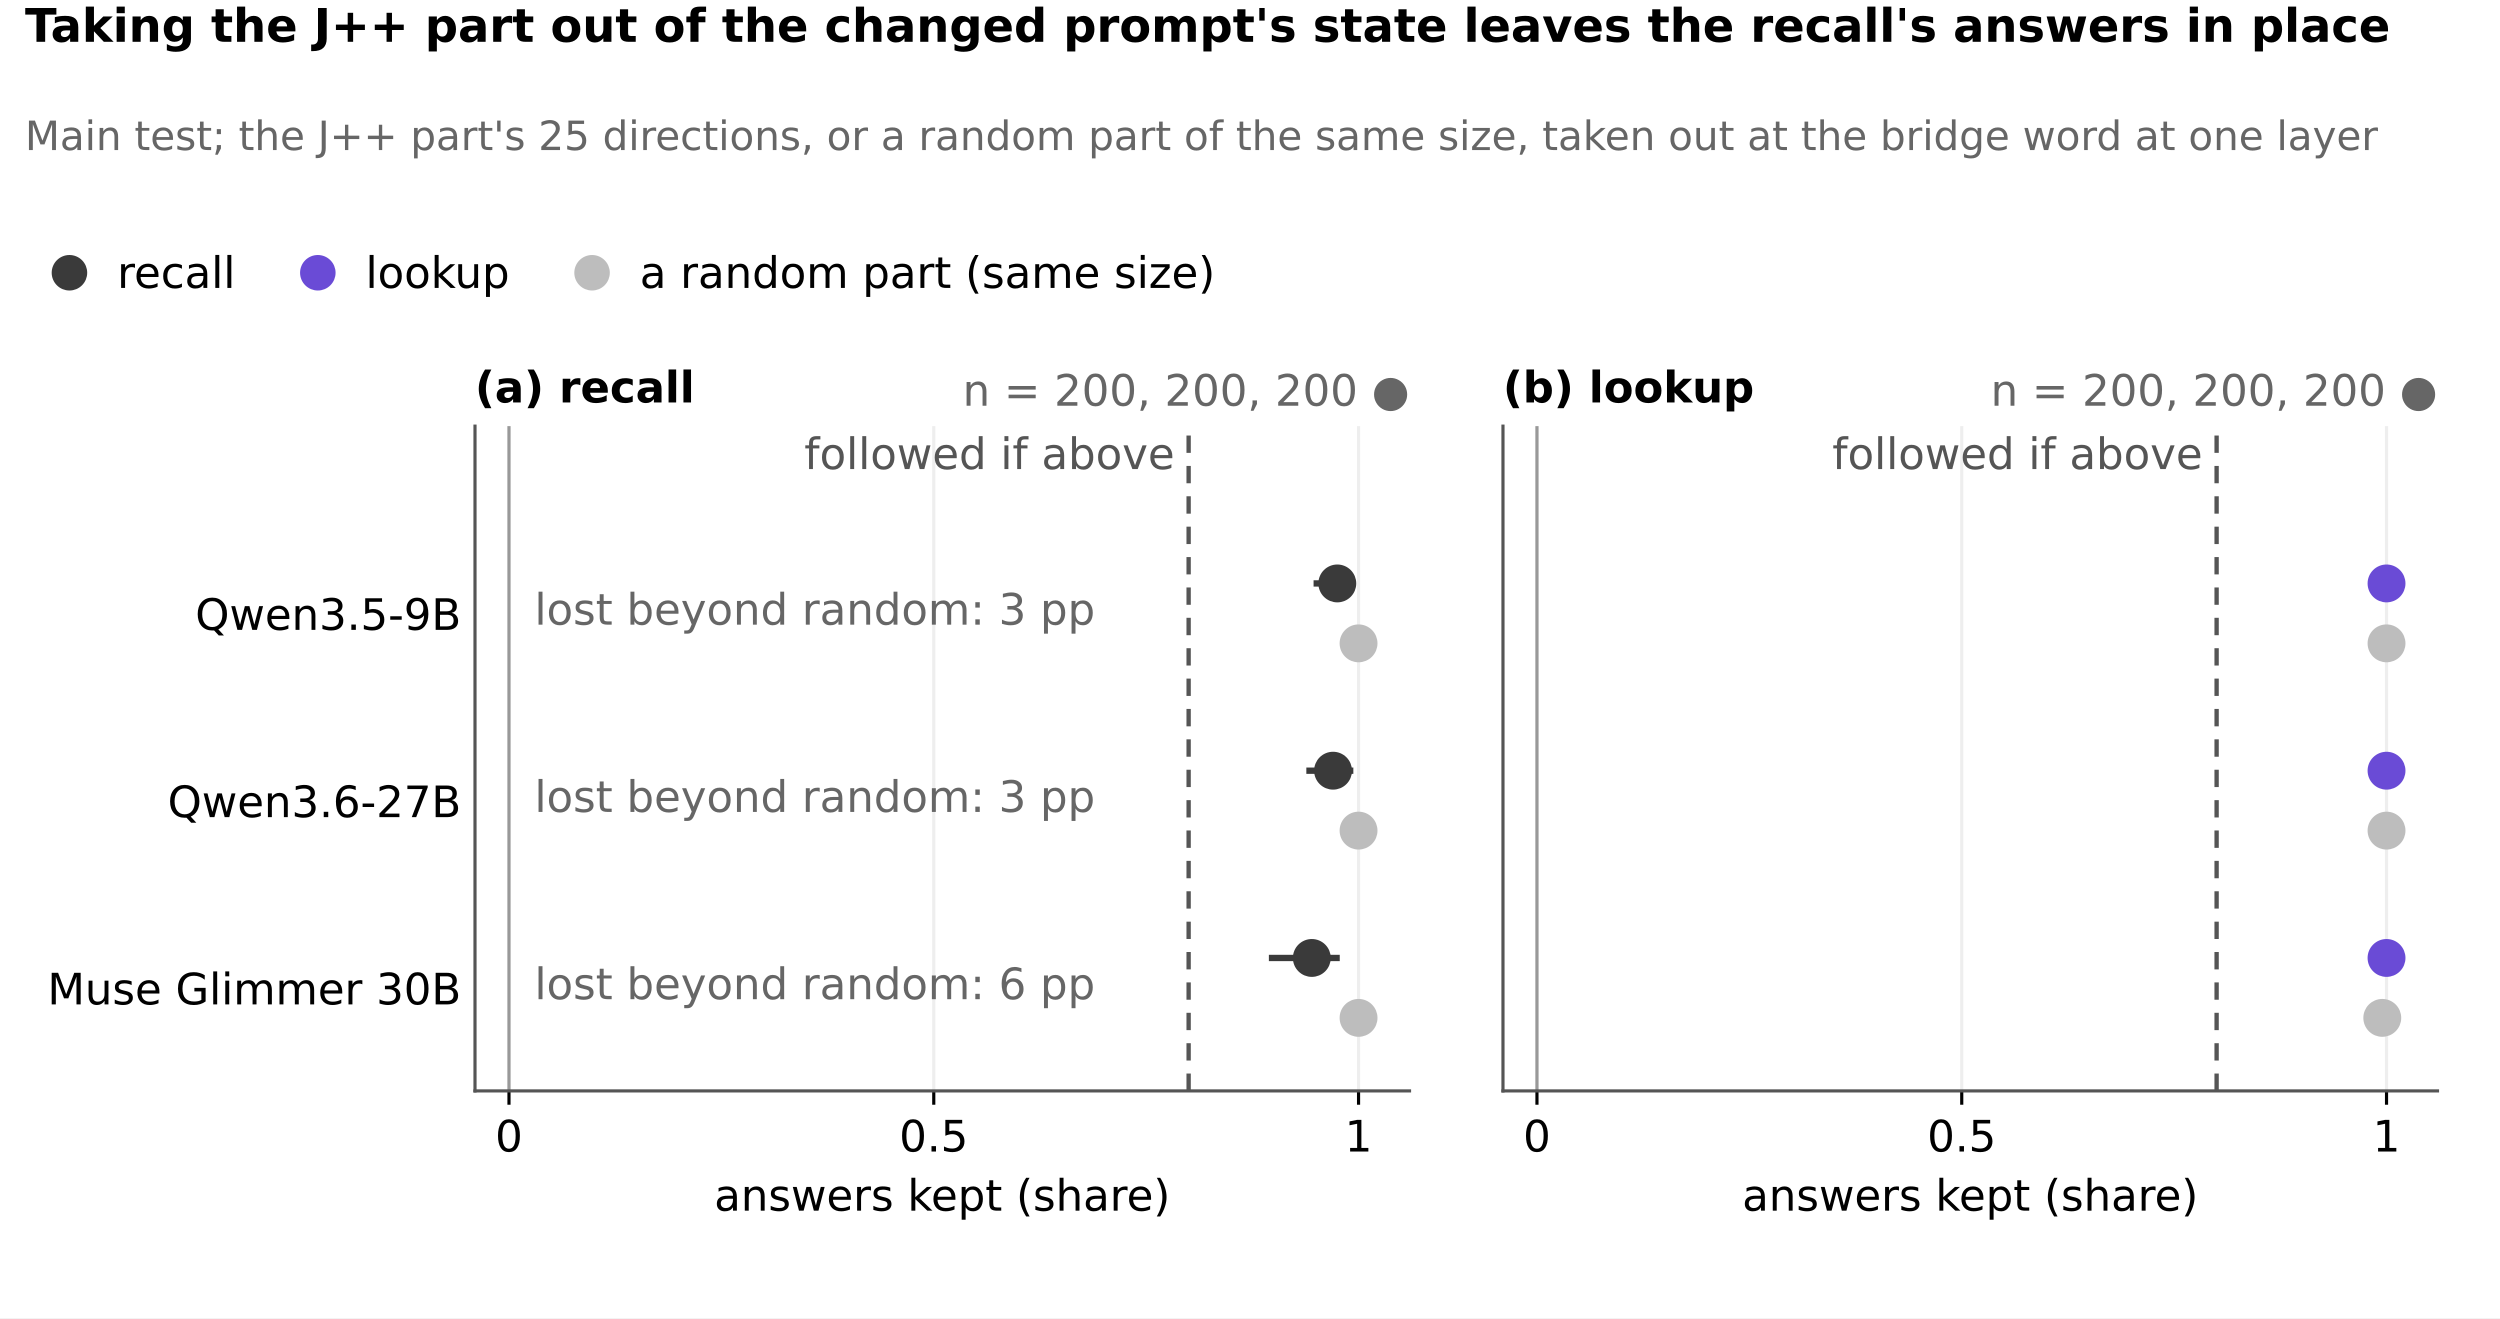
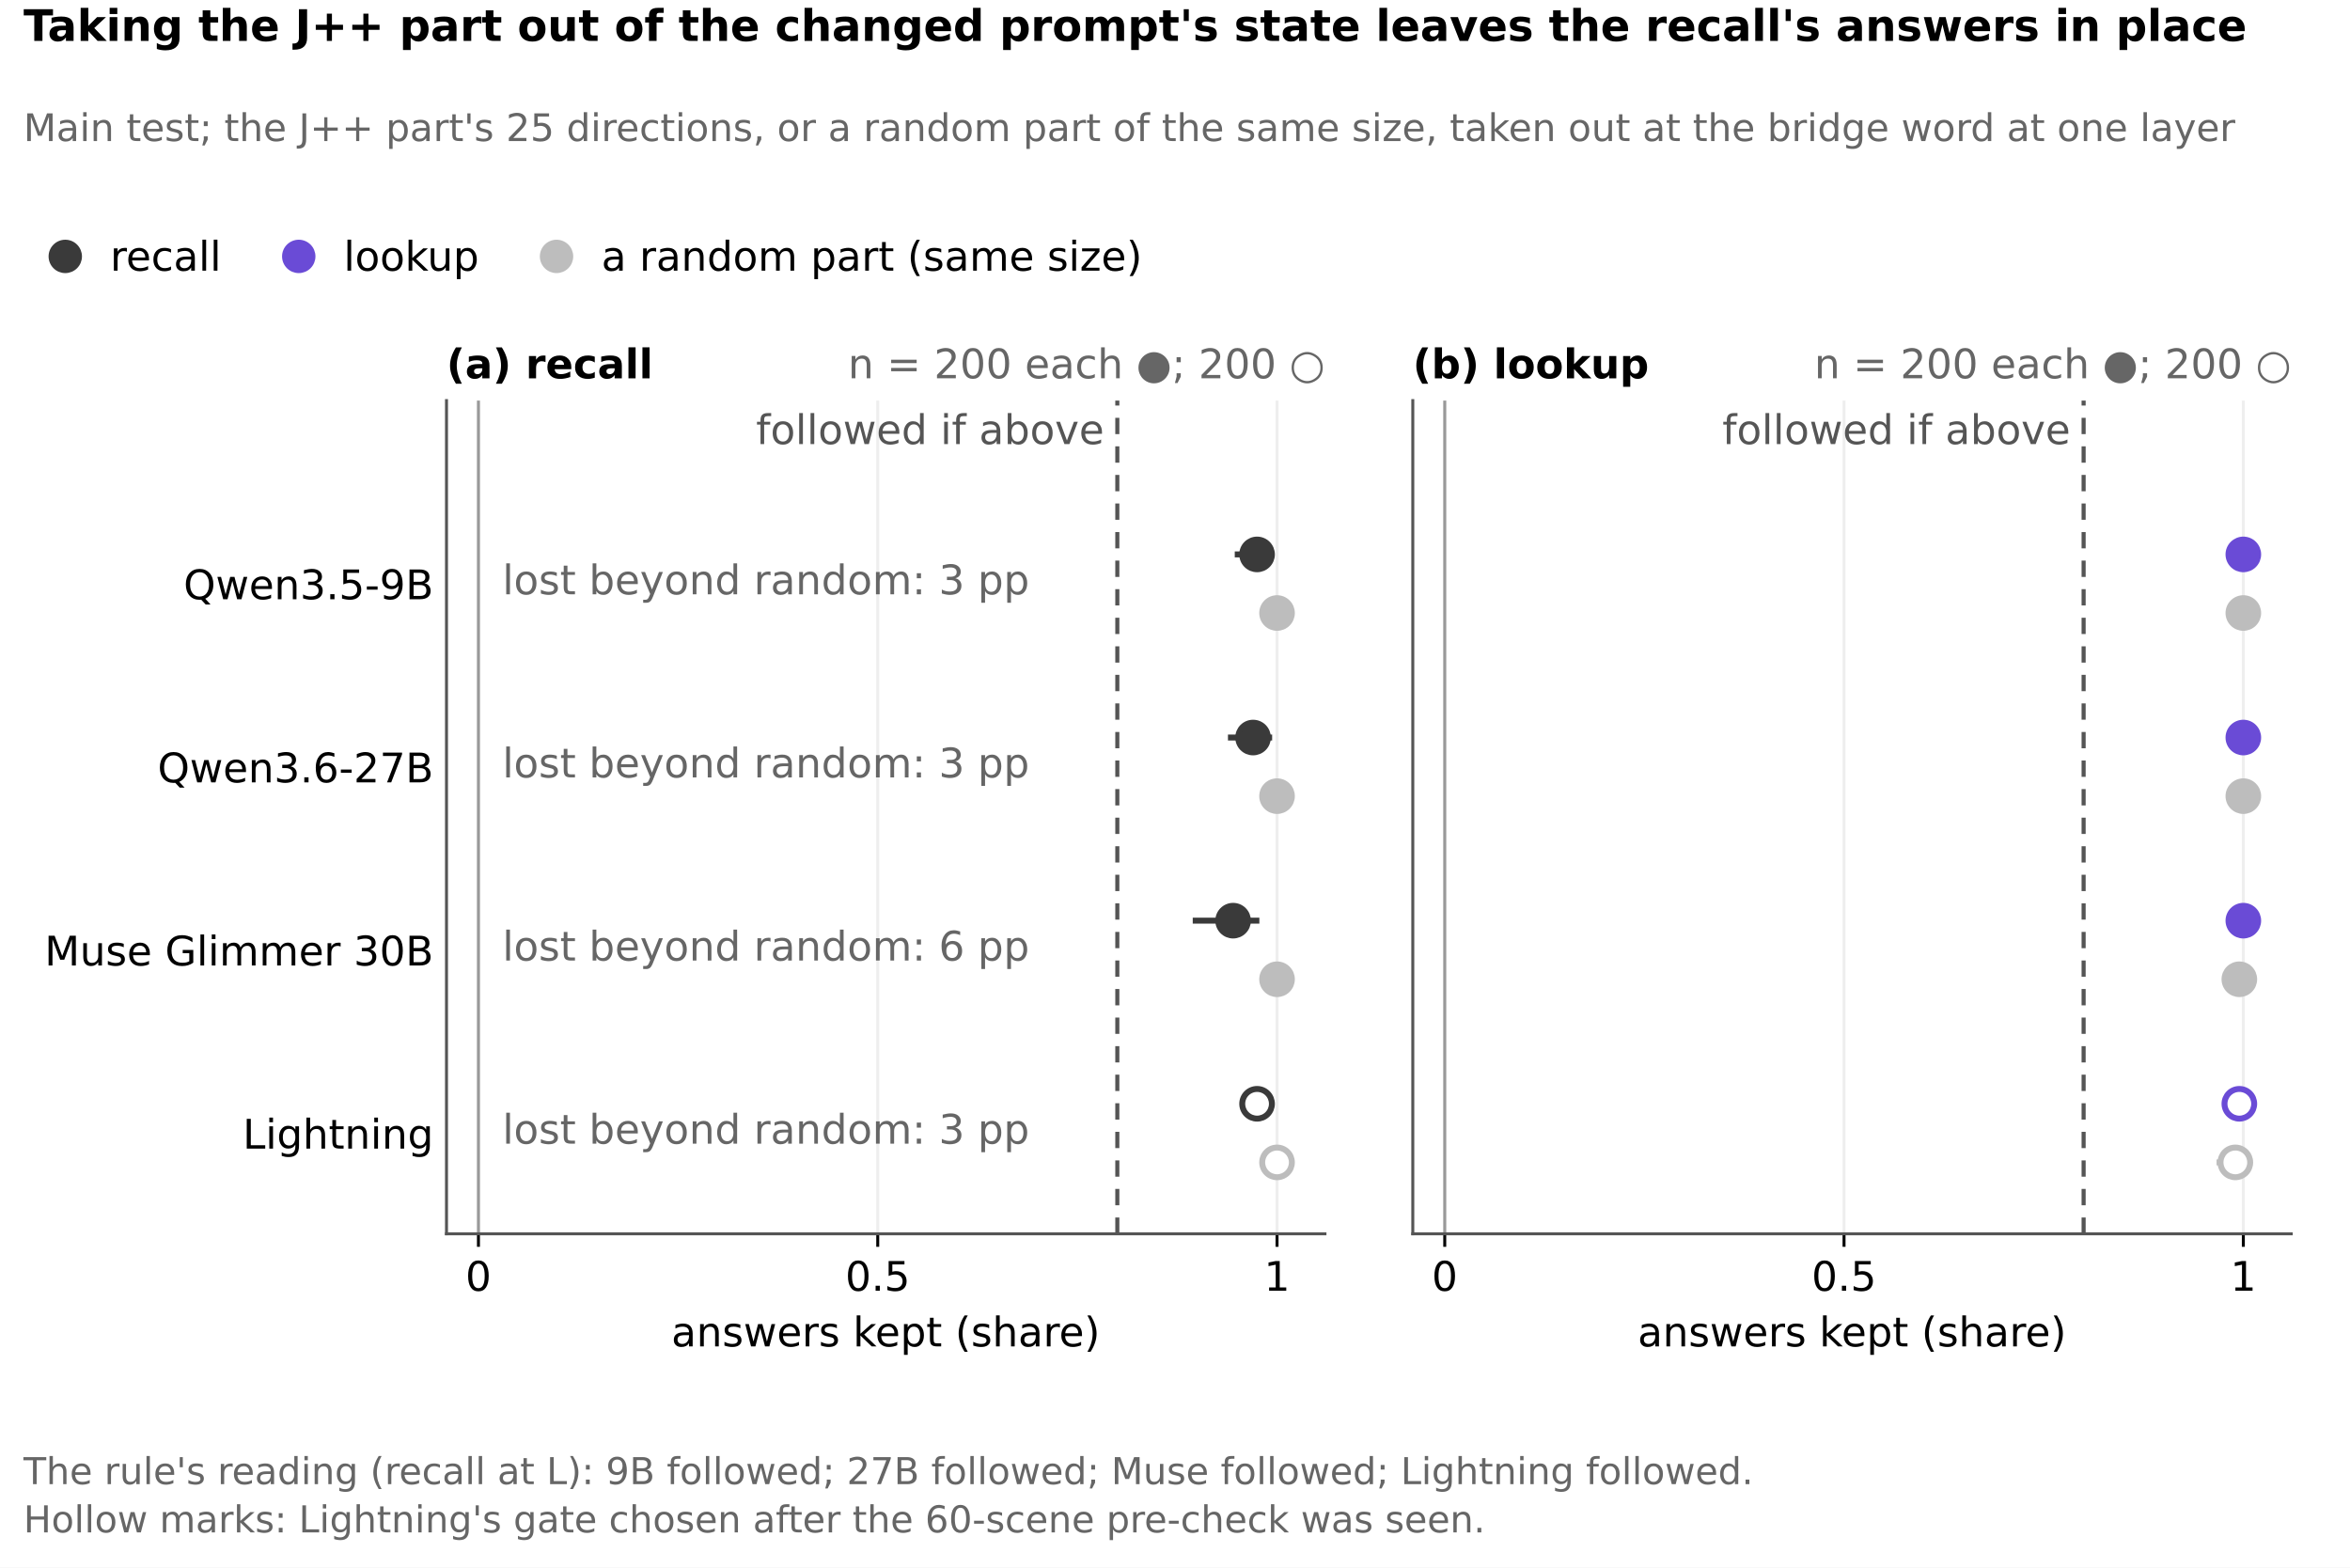
- <svg xmlns="http://www.w3.org/2000/svg" xmlns:xlink="http://www.w3.org/1999/xlink" width="633.6pt" height="334.08pt" viewBox="0 0 633.6 334.08" version="1.1">
+ <svg xmlns="http://www.w3.org/2000/svg" xmlns:xlink="http://www.w3.org/1999/xlink" width="633.6pt" height="422.64pt" viewBox="0 0 633.6 422.64" version="1.1">
  <defs>
    <style type="text/css">*{stroke-linejoin: round; stroke-linecap: butt}</style>
  </defs>
  <g id="figure_1">
    <g id="patch_1">
-       <path d="M 0 334.08  L 633.6 334.08  L 633.6 0  L 0 0  z " style="fill: #ffffff" />
+       <path d="M 0 422.64  L 633.6 422.64  L 633.6 0  L 0 0  z " style="fill: #ffffff" />
    </g>
    <g id="axes_1">
      <g id="patch_2">
-         <path d="M 120.384 276.48  L 357.23 276.48  L 357.23 108  L 120.384 108  z " style="fill: #ffffff" />
+         <path d="M 120.384 332.64  L 357.23 332.64  L 357.23 108  L 120.384 108  z " style="fill: #ffffff" />
      </g>
      <g id="matplotlib.axis_1">
        <g id="xtick_1">
          <g id="line2d_1">
-             <path d="M 128.997 276.48  L 128.997 108  " clip-path="url(#p8dd5fc4b73)" style="fill: none; stroke: #eeeeee; stroke-width: 0.8; stroke-linecap: square" />
+             <path d="M 128.997 332.64  L 128.997 108  " clip-path="url(#pd741ff1e36)" style="fill: none; stroke: #eeeeee; stroke-width: 0.8; stroke-linecap: square" />
          </g>
          <g id="line2d_2">
            <defs>
-               <path id="mdddf974f5b" d="M 0 0  L 0 3.5  " style="stroke: #000000; stroke-width: 0.8" />
+               <path id="m902fe0a2d1" d="M 0 0  L 0 3.5  " style="stroke: #000000; stroke-width: 0.8" />
            </defs>
            <g>
-               <use xlink:href="#mdddf974f5b" x="128.997" y="276.48" style="stroke: #000000; stroke-width: 0.8" />
+               <use xlink:href="#m902fe0a2d1" x="128.997" y="332.64" style="stroke: #000000; stroke-width: 0.8" />
            </g>
          </g>
          <g id="text_1">
-             <text style="font-size: 11px; font-family: 'DejaVu Sans'; text-anchor: middle" x="128.997" y="291.837" transform="rotate(-0 128.9966 291.8374)">0</text>
+             <text style="font-size: 11px; font-family: 'DejaVu Sans'; text-anchor: middle" x="128.997" y="347.997" transform="rotate(-0 128.9966 347.9974)">0</text>
          </g>
        </g>
        <g id="xtick_2">
          <g id="line2d_3">
-             <path d="M 236.654 276.48  L 236.654 108  " clip-path="url(#p8dd5fc4b73)" style="fill: none; stroke: #eeeeee; stroke-width: 0.8; stroke-linecap: square" />
+             <path d="M 236.654 332.64  L 236.654 108  " clip-path="url(#pd741ff1e36)" style="fill: none; stroke: #eeeeee; stroke-width: 0.8; stroke-linecap: square" />
          </g>
          <g id="line2d_4">
            <g>
-               <use xlink:href="#mdddf974f5b" x="236.654" y="276.48" style="stroke: #000000; stroke-width: 0.8" />
+               <use xlink:href="#m902fe0a2d1" x="236.654" y="332.64" style="stroke: #000000; stroke-width: 0.8" />
            </g>
          </g>
          <g id="text_2">
-             <text style="font-size: 11px; font-family: 'DejaVu Sans'; text-anchor: middle" x="236.654" y="291.837" transform="rotate(-0 236.6537 291.8374)">0.5</text>
+             <text style="font-size: 11px; font-family: 'DejaVu Sans'; text-anchor: middle" x="236.654" y="347.997" transform="rotate(-0 236.6537 347.9974)">0.5</text>
          </g>
        </g>
        <g id="xtick_3">
          <g id="line2d_5">
-             <path d="M 344.311 276.48  L 344.311 108  " clip-path="url(#p8dd5fc4b73)" style="fill: none; stroke: #eeeeee; stroke-width: 0.8; stroke-linecap: square" />
+             <path d="M 344.311 332.64  L 344.311 108  " clip-path="url(#pd741ff1e36)" style="fill: none; stroke: #eeeeee; stroke-width: 0.8; stroke-linecap: square" />
          </g>
          <g id="line2d_6">
            <g>
-               <use xlink:href="#mdddf974f5b" x="344.311" y="276.48" style="stroke: #000000; stroke-width: 0.8" />
+               <use xlink:href="#m902fe0a2d1" x="344.311" y="332.64" style="stroke: #000000; stroke-width: 0.8" />
            </g>
          </g>
          <g id="text_3">
-             <text style="font-size: 11px; font-family: 'DejaVu Sans'; text-anchor: middle" x="344.311" y="291.837" transform="rotate(-0 344.3109 291.8374)">1</text>
+             <text style="font-size: 11px; font-family: 'DejaVu Sans'; text-anchor: middle" x="344.311" y="347.997" transform="rotate(-0 344.3109 347.9974)">1</text>
          </g>
        </g>
        <g id="text_4">
-           <text style="font-size: 11px; font-family: 'DejaVu Sans'; text-anchor: middle" x="238.807" y="306.838" transform="rotate(-0 238.8069 306.8383)">answers kept (share)</text>
+           <text style="font-size: 11px; font-family: 'DejaVu Sans'; text-anchor: middle" x="238.807" y="362.998" transform="rotate(-0 238.8069 362.9983)">answers kept (share)</text>
        </g>
      </g>
      <g id="matplotlib.axis_2">
        <g id="ytick_1">
          <g id="line2d_7" />
          <g id="text_5">
-             <text style="font-size: 11px; font-family: 'DejaVu Sans'; text-anchor: end" x="116.884" y="159.638" transform="rotate(-0 116.884 159.6379)">Qwen3.5-9B</text>
+             <text style="font-size: 11px; font-family: 'DejaVu Sans'; text-anchor: end" x="116.884" y="161.55" transform="rotate(-0 116.884 161.5501)">Qwen3.5-9B</text>
          </g>
        </g>
        <g id="ytick_2">
          <g id="line2d_8" />
          <g id="text_6">
-             <text style="font-size: 11px; font-family: 'DejaVu Sans'; text-anchor: end" x="116.884" y="207.097" transform="rotate(-0 116.884 207.097)">Qwen3.6-27B</text>
+             <text style="font-size: 11px; font-family: 'DejaVu Sans'; text-anchor: end" x="116.884" y="210.922" transform="rotate(-0 116.884 210.9216)">Qwen3.6-27B</text>
          </g>
        </g>
        <g id="ytick_3">
          <g id="line2d_9" />
          <g id="text_7">
-             <text style="font-size: 11px; font-family: 'DejaVu Sans'; text-anchor: end" x="116.884" y="254.557" transform="rotate(-0 116.884 254.5566)">Muse Glimmer 30B</text>
-           </g>
-         </g>
-       </g>
-       <g id="line2d_10">
-         <path d="M 128.997 276.48  L 128.997 108  " clip-path="url(#p8dd5fc4b73)" style="fill: none; stroke: #999999; stroke-width: 0.8; stroke-linecap: square" />
+             <text style="font-size: 11px; font-family: 'DejaVu Sans'; text-anchor: end" x="116.884" y="260.293" transform="rotate(-0 116.884 260.2934)">Muse Glimmer 30B</text>
+           </g>
+         </g>
+         <g id="ytick_4">
+           <g id="line2d_10" />
+           <g id="text_8">
+             <text style="font-size: 11px; font-family: 'DejaVu Sans'; text-anchor: end" x="116.884" y="309.665" transform="rotate(-0 116.884 309.6649)">Lightning</text>
+           </g>
+         </g>
      </g>
      <g id="line2d_11">
-         <path d="M 301.248 276.48  L 301.248 108  " clip-path="url(#p8dd5fc4b73)" style="fill: none; stroke-dasharray: 4.4,3.3; stroke-dashoffset: 0; stroke: #555555; stroke-width: 1.1" />
+         <path d="M 128.997 332.64  L 128.997 108  " clip-path="url(#pd741ff1e36)" style="fill: none; stroke: #999999; stroke-width: 0.8; stroke-linecap: square" />
      </g>
      <g id="line2d_12">
-         <path d="M 332.912 147.866  L 343.153 147.866  " clip-path="url(#p8dd5fc4b73)" style="fill: none; stroke: #3a3a3a; stroke-width: 1.6" />
+         <path d="M 301.248 332.64  L 301.248 108  " clip-path="url(#pd741ff1e36)" style="fill: none; stroke-dasharray: 4.4,3.3; stroke-dashoffset: 0; stroke: #555555; stroke-width: 1.1" />
      </g>
      <g id="line2d_13">
-         <path d="M 344.311 163.053  L 344.311 163.053  " clip-path="url(#p8dd5fc4b73)" style="fill: none; stroke: #bdbdbd; stroke-width: 1.6" />
+         <path d="M 332.912 149.472  L 343.153 149.472  " clip-path="url(#pd741ff1e36)" style="fill: none; stroke: #3a3a3a; stroke-width: 1.6" />
      </g>
      <g id="line2d_14">
-         <path d="M 331.079 195.325  L 342.991 195.325  " clip-path="url(#p8dd5fc4b73)" style="fill: none; stroke: #3a3a3a; stroke-width: 1.6" />
+         <path d="M 344.311 165.271  L 344.311 165.271  " clip-path="url(#pd741ff1e36)" style="fill: none; stroke: #bdbdbd; stroke-width: 1.6" />
      </g>
      <g id="line2d_15">
-         <path d="M 344.311 210.512  L 344.311 210.512  " clip-path="url(#p8dd5fc4b73)" style="fill: none; stroke: #bdbdbd; stroke-width: 1.6" />
+         <path d="M 331.079 198.843  L 342.991 198.843  " clip-path="url(#pd741ff1e36)" style="fill: none; stroke: #3a3a3a; stroke-width: 1.6" />
      </g>
      <g id="line2d_16">
-         <path d="M 321.583 242.784  L 339.547 242.784  " clip-path="url(#p8dd5fc4b73)" style="fill: none; stroke: #3a3a3a; stroke-width: 1.6" />
+         <path d="M 344.311 214.642  L 344.311 214.642  " clip-path="url(#pd741ff1e36)" style="fill: none; stroke: #bdbdbd; stroke-width: 1.6" />
      </g>
      <g id="line2d_17">
-         <path d="M 344.311 257.971  L 344.311 257.971  " clip-path="url(#p8dd5fc4b73)" style="fill: none; stroke: #bdbdbd; stroke-width: 1.6" />
+         <path d="M 321.583 248.215  L 339.547 248.215  " clip-path="url(#pd741ff1e36)" style="fill: none; stroke: #3a3a3a; stroke-width: 1.6" />
+       </g>
+       <g id="line2d_18">
+         <path d="M 344.311 264.014  L 344.311 264.014  " clip-path="url(#pd741ff1e36)" style="fill: none; stroke: #bdbdbd; stroke-width: 1.6" />
+       </g>
+       <g id="line2d_19">
+         <path d="M 334.411 297.586  L 342.94 297.586  " clip-path="url(#pd741ff1e36)" style="fill: none; stroke: #3a3a3a; stroke-width: 1.6" />
+       </g>
+       <g id="line2d_20">
+         <path d="M 344.311 313.385  L 344.311 313.385  " clip-path="url(#pd741ff1e36)" style="fill: none; stroke: #bdbdbd; stroke-width: 1.6" />
      </g>
      <g id="patch_3">
-         <path d="M 120.384 276.48  L 120.384 108  " style="fill: none; stroke: #555555; stroke-width: 0.8; stroke-linejoin: miter; stroke-linecap: square" />
+         <path d="M 120.384 332.64  L 120.384 108  " style="fill: none; stroke: #555555; stroke-width: 0.8; stroke-linejoin: miter; stroke-linecap: square" />
      </g>
      <g id="patch_4">
-         <path d="M 120.384 276.48  L 357.23 276.48  " style="fill: none; stroke: #555555; stroke-width: 0.8; stroke-linejoin: miter; stroke-linecap: square" />
-       </g>
-       <g id="text_8">
-         <text style="font-size: 11px; font-family: 'DejaVu Sans'; text-anchor: end; fill: #555555" x="297.695" y="118.885" transform="rotate(-0 297.6953 118.8855)">followed if above</text>
+         <path d="M 120.384 332.64  L 357.23 332.64  " style="fill: none; stroke: #555555; stroke-width: 0.8; stroke-linejoin: miter; stroke-linecap: square" />
      </g>
      <g id="text_9">
-         <text style="font-size: 11px; font-family: 'DejaVu Sans'; text-anchor: start; fill: #666666" x="135.456" y="158.317" transform="rotate(-0 135.456 158.317)">lost beyond random: 3 pp</text>
-       </g>
-       <g id="line2d_18">
-         <defs>
-           <path id="mab812dd3fc" d="M 0 4  C 1.061 4 2.078 3.579 2.828 2.828  C 3.579 2.078 4 1.061 4 0  C 4 -1.061 3.579 -2.078 2.828 -2.828  C 2.078 -3.579 1.061 -4 0 -4  C -1.061 -4 -2.078 -3.579 -2.828 -2.828  C -3.579 -2.078 -4 -1.061 -4 0  C -4 1.061 -3.579 2.078 -2.828 2.828  C -2.078 3.579 -1.061 4 0 4  z " style="stroke: #3a3a3a; stroke-width: 1.6" />
-         </defs>
-         <g clip-path="url(#p8dd5fc4b73)">
-           <use xlink:href="#mab812dd3fc" x="338.928" y="147.866" style="fill: #3a3a3a; stroke: #3a3a3a; stroke-width: 1.6" />
-         </g>
-       </g>
-       <g id="line2d_19">
-         <defs>
-           <path id="m5515a0c105" d="M 0 4  C 1.061 4 2.078 3.579 2.828 2.828  C 3.579 2.078 4 1.061 4 0  C 4 -1.061 3.579 -2.078 2.828 -2.828  C 2.078 -3.579 1.061 -4 0 -4  C -1.061 -4 -2.078 -3.579 -2.828 -2.828  C -3.579 -2.078 -4 -1.061 -4 0  C -4 1.061 -3.579 2.078 -2.828 2.828  C -2.078 3.579 -1.061 4 0 4  z " style="stroke: #bdbdbd; stroke-width: 1.6" />
-         </defs>
-         <g clip-path="url(#p8dd5fc4b73)">
-           <use xlink:href="#m5515a0c105" x="344.311" y="163.053" style="fill: #bdbdbd; stroke: #bdbdbd; stroke-width: 1.6" />
-         </g>
+         <text style="font-size: 11px; font-family: 'DejaVu Sans'; text-anchor: end; fill: #555555" x="297.695" y="119.728" transform="rotate(-0 297.6953 119.7279)">followed if above</text>
      </g>
      <g id="text_10">
-         <text style="font-size: 11px; font-family: 'DejaVu Sans'; text-anchor: start; fill: #666666" x="135.456" y="205.776" transform="rotate(-0 135.456 205.7762)">lost beyond random: 3 pp</text>
-       </g>
-       <g id="line2d_20">
-         <g clip-path="url(#p8dd5fc4b73)">
-           <use xlink:href="#mab812dd3fc" x="337.851" y="195.325" style="fill: #3a3a3a; stroke: #3a3a3a; stroke-width: 1.6" />
-         </g>
+         <text style="font-size: 11px; font-family: 'DejaVu Sans'; text-anchor: start; fill: #666666" x="135.456" y="160.229" transform="rotate(-0 135.456 160.2293)">lost beyond random: 3 pp</text>
      </g>
      <g id="line2d_21">
-         <g clip-path="url(#p8dd5fc4b73)">
-           <use xlink:href="#m5515a0c105" x="344.311" y="210.512" style="fill: #bdbdbd; stroke: #bdbdbd; stroke-width: 1.6" />
+         <defs>
+           <path id="me9dd0f2ed5" d="M 0 4  C 1.061 4 2.078 3.579 2.828 2.828  C 3.579 2.078 4 1.061 4 0  C 4 -1.061 3.579 -2.078 2.828 -2.828  C 2.078 -3.579 1.061 -4 0 -4  C -1.061 -4 -2.078 -3.579 -2.828 -2.828  C -3.579 -2.078 -4 -1.061 -4 0  C -4 1.061 -3.579 2.078 -2.828 2.828  C -2.078 3.579 -1.061 4 0 4  z " style="stroke: #3a3a3a; stroke-width: 1.6" />
+         </defs>
+         <g clip-path="url(#pd741ff1e36)">
+           <use xlink:href="#me9dd0f2ed5" x="338.928" y="149.472" style="fill: #3a3a3a; stroke: #3a3a3a; stroke-width: 1.6" />
+         </g>
+       </g>
+       <g id="line2d_22">
+         <defs>
+           <path id="m4477abf019" d="M 0 4  C 1.061 4 2.078 3.579 2.828 2.828  C 3.579 2.078 4 1.061 4 0  C 4 -1.061 3.579 -2.078 2.828 -2.828  C 2.078 -3.579 1.061 -4 0 -4  C -1.061 -4 -2.078 -3.579 -2.828 -2.828  C -3.579 -2.078 -4 -1.061 -4 0  C -4 1.061 -3.579 2.078 -2.828 2.828  C -2.078 3.579 -1.061 4 0 4  z " style="stroke: #bdbdbd; stroke-width: 1.6" />
+         </defs>
+         <g clip-path="url(#pd741ff1e36)">
+           <use xlink:href="#m4477abf019" x="344.311" y="165.271" style="fill: #bdbdbd; stroke: #bdbdbd; stroke-width: 1.6" />
        </g>
      </g>
      <g id="text_11">
-         <text style="font-size: 11px; font-family: 'DejaVu Sans'; text-anchor: start; fill: #666666" x="135.456" y="253.235" transform="rotate(-0 135.456 253.2353)">lost beyond random: 6 pp</text>
-       </g>
-       <g id="line2d_22">
-         <g clip-path="url(#p8dd5fc4b73)">
-           <use xlink:href="#mab812dd3fc" x="332.469" y="242.784" style="fill: #3a3a3a; stroke: #3a3a3a; stroke-width: 1.6" />
-         </g>
+         <text style="font-size: 11px; font-family: 'DejaVu Sans'; text-anchor: start; fill: #666666" x="135.456" y="209.601" transform="rotate(-0 135.456 209.6007)">lost beyond random: 3 pp</text>
      </g>
      <g id="line2d_23">
-         <g clip-path="url(#p8dd5fc4b73)">
-           <use xlink:href="#m5515a0c105" x="344.311" y="257.971" style="fill: #bdbdbd; stroke: #bdbdbd; stroke-width: 1.6" />
+         <g clip-path="url(#pd741ff1e36)">
+           <use xlink:href="#me9dd0f2ed5" x="337.851" y="198.843" style="fill: #3a3a3a; stroke: #3a3a3a; stroke-width: 1.6" />
+         </g>
+       </g>
+       <g id="line2d_24">
+         <g clip-path="url(#pd741ff1e36)">
+           <use xlink:href="#m4477abf019" x="344.311" y="214.642" style="fill: #bdbdbd; stroke: #bdbdbd; stroke-width: 1.6" />
        </g>
      </g>
      <g id="text_12">
+         <text style="font-size: 11px; font-family: 'DejaVu Sans'; text-anchor: start; fill: #666666" x="135.456" y="258.972" transform="rotate(-0 135.456 258.9721)">lost beyond random: 6 pp</text>
+       </g>
+       <g id="line2d_25">
+         <g clip-path="url(#pd741ff1e36)">
+           <use xlink:href="#me9dd0f2ed5" x="332.469" y="248.215" style="fill: #3a3a3a; stroke: #3a3a3a; stroke-width: 1.6" />
+         </g>
+       </g>
+       <g id="line2d_26">
+         <g clip-path="url(#pd741ff1e36)">
+           <use xlink:href="#m4477abf019" x="344.311" y="264.014" style="fill: #bdbdbd; stroke: #bdbdbd; stroke-width: 1.6" />
+         </g>
+       </g>
+       <g id="text_13">
+         <text style="font-size: 11px; font-family: 'DejaVu Sans'; text-anchor: start; fill: #666666" x="135.456" y="308.344" transform="rotate(-0 135.456 308.3436)">lost beyond random: 3 pp</text>
+       </g>
+       <g id="line2d_27">
+         <defs>
+           <path id="m6d17b717d7" d="M 0 4  C 1.061 4 2.078 3.579 2.828 2.828  C 3.579 2.078 4 1.061 4 0  C 4 -1.061 3.579 -2.078 2.828 -2.828  C 2.078 -3.579 1.061 -4 0 -4  C -1.061 -4 -2.078 -3.579 -2.828 -2.828  C -3.579 -2.078 -4 -1.061 -4 0  C -4 1.061 -3.579 2.078 -2.828 2.828  C -2.078 3.579 -1.061 4 0 4  z " style="stroke: #3a3a3a; stroke-width: 1.6" />
+         </defs>
+         <g clip-path="url(#pd741ff1e36)">
+           <use xlink:href="#m6d17b717d7" x="338.928" y="297.586" style="fill: #ffffff; stroke: #3a3a3a; stroke-width: 1.6" />
+         </g>
+       </g>
+       <g id="line2d_28">
+         <defs>
+           <path id="me5bba8f2ed" d="M 0 4  C 1.061 4 2.078 3.579 2.828 2.828  C 3.579 2.078 4 1.061 4 0  C 4 -1.061 3.579 -2.078 2.828 -2.828  C 2.078 -3.579 1.061 -4 0 -4  C -1.061 -4 -2.078 -3.579 -2.828 -2.828  C -3.579 -2.078 -4 -1.061 -4 0  C -4 1.061 -3.579 2.078 -2.828 2.828  C -2.078 3.579 -1.061 4 0 4  z " style="stroke: #bdbdbd; stroke-width: 1.6" />
+         </defs>
+         <g clip-path="url(#pd741ff1e36)">
+           <use xlink:href="#me5bba8f2ed" x="344.311" y="313.385" style="fill: #ffffff; stroke: #bdbdbd; stroke-width: 1.6" />
+         </g>
+       </g>
+       <g id="text_14">
        <text style="font-weight: 700; font-size: 11px; font-family: 'DejaVu Sans'; text-anchor: start" x="120.384" y="102" transform="rotate(-0 120.384 102)">(a) recall</text>
      </g>
-       <g id="text_13">
+       <g id="text_15">
        <g id="patch_5">
-           <path d="M 238.837 107.123  L 358.88 107.123  L 358.88 92.823  L 238.837 92.823  z " style="fill: #ffffff" />
-         </g>
-         <text style="font-size: 11px; font-family: 'DejaVu Sans'; text-anchor: end; fill: #666666" x="357.23" y="102.83" transform="rotate(-0 357.2297 102.8302)">n = 200, 200, 200  ●</text>
+           <path d="M 216.505 106.28  L 358.88 106.28  L 358.88 91.98  L 216.505 91.98  z " style="fill: #ffffff" />
+         </g>
+         <text style="font-size: 11px; font-family: 'DejaVu Sans'; text-anchor: end; fill: #666666" x="357.23" y="101.988" transform="rotate(-0 357.2297 101.9878)">n = 200 each  ●;  200  ○</text>
      </g>
    </g>
    <g id="axes_2">
      <g id="patch_6">
-         <path d="M 380.914 276.48  L 617.76 276.48  L 617.76 108  L 380.914 108  z " style="fill: #ffffff" />
+         <path d="M 380.914 332.64  L 617.76 332.64  L 617.76 108  L 380.914 108  z " style="fill: #ffffff" />
      </g>
      <g id="matplotlib.axis_3">
        <g id="xtick_4">
-           <g id="line2d_24">
-             <path d="M 389.527 276.48  L 389.527 108  " clip-path="url(#p3f36a74cc9)" style="fill: none; stroke: #eeeeee; stroke-width: 0.8; stroke-linecap: square" />
-           </g>
-           <g id="line2d_25">
-             <g>
-               <use xlink:href="#mdddf974f5b" x="389.527" y="276.48" style="stroke: #000000; stroke-width: 0.8" />
-             </g>
-           </g>
-           <g id="text_14">
-             <text style="font-size: 11px; font-family: 'DejaVu Sans'; text-anchor: middle" x="389.527" y="291.837" transform="rotate(-0 389.5269 291.8374)">0</text>
+           <g id="line2d_29">
+             <path d="M 389.527 332.64  L 389.527 108  " clip-path="url(#pe567de3c3c)" style="fill: none; stroke: #eeeeee; stroke-width: 0.8; stroke-linecap: square" />
+           </g>
+           <g id="line2d_30">
+             <g>
+               <use xlink:href="#m902fe0a2d1" x="389.527" y="332.64" style="stroke: #000000; stroke-width: 0.8" />
+             </g>
+           </g>
+           <g id="text_16">
+             <text style="font-size: 11px; font-family: 'DejaVu Sans'; text-anchor: middle" x="389.527" y="347.997" transform="rotate(-0 389.5269 347.9974)">0</text>
          </g>
        </g>
        <g id="xtick_5">
-           <g id="line2d_26">
-             <path d="M 497.184 276.48  L 497.184 108  " clip-path="url(#p3f36a74cc9)" style="fill: none; stroke: #eeeeee; stroke-width: 0.8; stroke-linecap: square" />
-           </g>
-           <g id="line2d_27">
-             <g>
-               <use xlink:href="#mdddf974f5b" x="497.184" y="276.48" style="stroke: #000000; stroke-width: 0.8" />
-             </g>
-           </g>
-           <g id="text_15">
-             <text style="font-size: 11px; font-family: 'DejaVu Sans'; text-anchor: middle" x="497.184" y="291.837" transform="rotate(-0 497.184 291.8374)">0.5</text>
+           <g id="line2d_31">
+             <path d="M 497.184 332.64  L 497.184 108  " clip-path="url(#pe567de3c3c)" style="fill: none; stroke: #eeeeee; stroke-width: 0.8; stroke-linecap: square" />
+           </g>
+           <g id="line2d_32">
+             <g>
+               <use xlink:href="#m902fe0a2d1" x="497.184" y="332.64" style="stroke: #000000; stroke-width: 0.8" />
+             </g>
+           </g>
+           <g id="text_17">
+             <text style="font-size: 11px; font-family: 'DejaVu Sans'; text-anchor: middle" x="497.184" y="347.997" transform="rotate(-0 497.184 347.9974)">0.5</text>
          </g>
        </g>
        <g id="xtick_6">
-           <g id="line2d_28">
-             <path d="M 604.841 276.48  L 604.841 108  " clip-path="url(#p3f36a74cc9)" style="fill: none; stroke: #eeeeee; stroke-width: 0.8; stroke-linecap: square" />
-           </g>
-           <g id="line2d_29">
-             <g>
-               <use xlink:href="#mdddf974f5b" x="604.841" y="276.48" style="stroke: #000000; stroke-width: 0.8" />
-             </g>
-           </g>
-           <g id="text_16">
-             <text style="font-size: 11px; font-family: 'DejaVu Sans'; text-anchor: middle" x="604.841" y="291.837" transform="rotate(-0 604.8411 291.8374)">1</text>
-           </g>
-         </g>
-         <g id="text_17">
-           <text style="font-size: 11px; font-family: 'DejaVu Sans'; text-anchor: middle" x="499.337" y="306.838" transform="rotate(-0 499.3371 306.8383)">answers kept (share)</text>
+           <g id="line2d_33">
+             <path d="M 604.841 332.64  L 604.841 108  " clip-path="url(#pe567de3c3c)" style="fill: none; stroke: #eeeeee; stroke-width: 0.8; stroke-linecap: square" />
+           </g>
+           <g id="line2d_34">
+             <g>
+               <use xlink:href="#m902fe0a2d1" x="604.841" y="332.64" style="stroke: #000000; stroke-width: 0.8" />
+             </g>
+           </g>
+           <g id="text_18">
+             <text style="font-size: 11px; font-family: 'DejaVu Sans'; text-anchor: middle" x="604.841" y="347.997" transform="rotate(-0 604.8411 347.9974)">1</text>
+           </g>
+         </g>
+         <g id="text_19">
+           <text style="font-size: 11px; font-family: 'DejaVu Sans'; text-anchor: middle" x="499.337" y="362.998" transform="rotate(-0 499.3371 362.9983)">answers kept (share)</text>
        </g>
      </g>
      <g id="matplotlib.axis_4">
-         <g id="ytick_4">
-           <g id="line2d_30" />
-         </g>
        <g id="ytick_5">
-           <g id="line2d_31" />
+           <g id="line2d_35" />
        </g>
        <g id="ytick_6">
-           <g id="line2d_32" />
-         </g>
-       </g>
-       <g id="line2d_33">
-         <path d="M 389.527 276.48  L 389.527 108  " clip-path="url(#p3f36a74cc9)" style="fill: none; stroke: #999999; stroke-width: 0.8; stroke-linecap: square" />
-       </g>
-       <g id="line2d_34">
-         <path d="M 561.778 276.48  L 561.778 108  " clip-path="url(#p3f36a74cc9)" style="fill: none; stroke-dasharray: 4.4,3.3; stroke-dashoffset: 0; stroke: #555555; stroke-width: 1.1" />
-       </g>
-       <g id="line2d_35">
-         <path d="M 604.841 147.866  L 604.841 147.866  " clip-path="url(#p3f36a74cc9)" style="fill: none; stroke: #6a4bd6; stroke-width: 1.6" />
-       </g>
-       <g id="line2d_36">
-         <path d="M 604.841 163.053  L 604.841 163.053  " clip-path="url(#p3f36a74cc9)" style="fill: none; stroke: #bdbdbd; stroke-width: 1.6" />
-       </g>
-       <g id="line2d_37">
-         <path d="M 604.841 195.325  L 604.841 195.325  " clip-path="url(#p3f36a74cc9)" style="fill: none; stroke: #6a4bd6; stroke-width: 1.6" />
-       </g>
-       <g id="line2d_38">
-         <path d="M 604.841 210.512  L 604.841 210.512  " clip-path="url(#p3f36a74cc9)" style="fill: none; stroke: #bdbdbd; stroke-width: 1.6" />
+           <g id="line2d_36" />
+         </g>
+         <g id="ytick_7">
+           <g id="line2d_37" />
+         </g>
+         <g id="ytick_8">
+           <g id="line2d_38" />
+         </g>
      </g>
      <g id="line2d_39">
-         <path d="M 604.841 242.784  L 604.841 242.784  " clip-path="url(#p3f36a74cc9)" style="fill: none; stroke: #6a4bd6; stroke-width: 1.6" />
+         <path d="M 389.527 332.64  L 389.527 108  " clip-path="url(#pe567de3c3c)" style="fill: none; stroke: #999999; stroke-width: 0.8; stroke-linecap: square" />
      </g>
      <g id="line2d_40">
-         <path d="M 601.387 257.971  L 604.841 257.971  " clip-path="url(#p3f36a74cc9)" style="fill: none; stroke: #bdbdbd; stroke-width: 1.6" />
+         <path d="M 561.778 332.64  L 561.778 108  " clip-path="url(#pe567de3c3c)" style="fill: none; stroke-dasharray: 4.4,3.3; stroke-dashoffset: 0; stroke: #555555; stroke-width: 1.1" />
+       </g>
+       <g id="line2d_41">
+         <path d="M 604.841 149.472  L 604.841 149.472  " clip-path="url(#pe567de3c3c)" style="fill: none; stroke: #6a4bd6; stroke-width: 1.6" />
+       </g>
+       <g id="line2d_42">
+         <path d="M 604.841 165.271  L 604.841 165.271  " clip-path="url(#pe567de3c3c)" style="fill: none; stroke: #bdbdbd; stroke-width: 1.6" />
+       </g>
+       <g id="line2d_43">
+         <path d="M 604.841 198.843  L 604.841 198.843  " clip-path="url(#pe567de3c3c)" style="fill: none; stroke: #6a4bd6; stroke-width: 1.6" />
+       </g>
+       <g id="line2d_44">
+         <path d="M 604.841 214.642  L 604.841 214.642  " clip-path="url(#pe567de3c3c)" style="fill: none; stroke: #bdbdbd; stroke-width: 1.6" />
+       </g>
+       <g id="line2d_45">
+         <path d="M 604.841 248.215  L 604.841 248.215  " clip-path="url(#pe567de3c3c)" style="fill: none; stroke: #6a4bd6; stroke-width: 1.6" />
+       </g>
+       <g id="line2d_46">
+         <path d="M 601.387 264.014  L 604.841 264.014  " clip-path="url(#pe567de3c3c)" style="fill: none; stroke: #bdbdbd; stroke-width: 1.6" />
+       </g>
+       <g id="line2d_47">
+         <path d="M 601.233 297.586  L 604.841 297.586  " clip-path="url(#pe567de3c3c)" style="fill: none; stroke: #6a4bd6; stroke-width: 1.6" />
+       </g>
+       <g id="line2d_48">
+         <path d="M 597.624 313.385  L 604.841 313.385  " clip-path="url(#pe567de3c3c)" style="fill: none; stroke: #bdbdbd; stroke-width: 1.6" />
      </g>
      <g id="patch_7">
-         <path d="M 380.914 276.48  L 380.914 108  " style="fill: none; stroke: #555555; stroke-width: 0.8; stroke-linejoin: miter; stroke-linecap: square" />
+         <path d="M 380.914 332.64  L 380.914 108  " style="fill: none; stroke: #555555; stroke-width: 0.8; stroke-linejoin: miter; stroke-linecap: square" />
      </g>
      <g id="patch_8">
-         <path d="M 380.914 276.48  L 617.76 276.48  " style="fill: none; stroke: #555555; stroke-width: 0.8; stroke-linejoin: miter; stroke-linecap: square" />
-       </g>
-       <g id="text_18">
-         <text style="font-size: 11px; font-family: 'DejaVu Sans'; text-anchor: end; fill: #555555" x="558.226" y="118.885" transform="rotate(-0 558.2256 118.8855)">followed if above</text>
-       </g>
-       <g id="line2d_41">
-         <defs>
-           <path id="m84701c6804" d="M 0 4  C 1.061 4 2.078 3.579 2.828 2.828  C 3.579 2.078 4 1.061 4 0  C 4 -1.061 3.579 -2.078 2.828 -2.828  C 2.078 -3.579 1.061 -4 0 -4  C -1.061 -4 -2.078 -3.579 -2.828 -2.828  C -3.579 -2.078 -4 -1.061 -4 0  C -4 1.061 -3.579 2.078 -2.828 2.828  C -2.078 3.579 -1.061 4 0 4  z " style="stroke: #6a4bd6; stroke-width: 1.6" />
-         </defs>
-         <g clip-path="url(#p3f36a74cc9)">
-           <use xlink:href="#m84701c6804" x="604.841" y="147.866" style="fill: #6a4bd6; stroke: #6a4bd6; stroke-width: 1.6" />
-         </g>
-       </g>
-       <g id="line2d_42">
-         <g clip-path="url(#p3f36a74cc9)">
-           <use xlink:href="#m5515a0c105" x="604.841" y="163.053" style="fill: #bdbdbd; stroke: #bdbdbd; stroke-width: 1.6" />
-         </g>
-       </g>
-       <g id="line2d_43">
-         <g clip-path="url(#p3f36a74cc9)">
-           <use xlink:href="#m84701c6804" x="604.841" y="195.325" style="fill: #6a4bd6; stroke: #6a4bd6; stroke-width: 1.6" />
-         </g>
-       </g>
-       <g id="line2d_44">
-         <g clip-path="url(#p3f36a74cc9)">
-           <use xlink:href="#m5515a0c105" x="604.841" y="210.512" style="fill: #bdbdbd; stroke: #bdbdbd; stroke-width: 1.6" />
-         </g>
-       </g>
-       <g id="line2d_45">
-         <g clip-path="url(#p3f36a74cc9)">
-           <use xlink:href="#m84701c6804" x="604.841" y="242.784" style="fill: #6a4bd6; stroke: #6a4bd6; stroke-width: 1.6" />
-         </g>
-       </g>
-       <g id="line2d_46">
-         <g clip-path="url(#p3f36a74cc9)">
-           <use xlink:href="#m5515a0c105" x="603.765" y="257.971" style="fill: #bdbdbd; stroke: #bdbdbd; stroke-width: 1.6" />
-         </g>
-       </g>
-       <g id="text_19">
+         <path d="M 380.914 332.64  L 617.76 332.64  " style="fill: none; stroke: #555555; stroke-width: 0.8; stroke-linejoin: miter; stroke-linecap: square" />
+       </g>
+       <g id="text_20">
+         <text style="font-size: 11px; font-family: 'DejaVu Sans'; text-anchor: end; fill: #555555" x="558.226" y="119.728" transform="rotate(-0 558.2256 119.7279)">followed if above</text>
+       </g>
+       <g id="line2d_49">
+         <defs>
+           <path id="m98f3947546" d="M 0 4  C 1.061 4 2.078 3.579 2.828 2.828  C 3.579 2.078 4 1.061 4 0  C 4 -1.061 3.579 -2.078 2.828 -2.828  C 2.078 -3.579 1.061 -4 0 -4  C -1.061 -4 -2.078 -3.579 -2.828 -2.828  C -3.579 -2.078 -4 -1.061 -4 0  C -4 1.061 -3.579 2.078 -2.828 2.828  C -2.078 3.579 -1.061 4 0 4  z " style="stroke: #6a4bd6; stroke-width: 1.6" />
+         </defs>
+         <g clip-path="url(#pe567de3c3c)">
+           <use xlink:href="#m98f3947546" x="604.841" y="149.472" style="fill: #6a4bd6; stroke: #6a4bd6; stroke-width: 1.6" />
+         </g>
+       </g>
+       <g id="line2d_50">
+         <g clip-path="url(#pe567de3c3c)">
+           <use xlink:href="#m4477abf019" x="604.841" y="165.271" style="fill: #bdbdbd; stroke: #bdbdbd; stroke-width: 1.6" />
+         </g>
+       </g>
+       <g id="line2d_51">
+         <g clip-path="url(#pe567de3c3c)">
+           <use xlink:href="#m98f3947546" x="604.841" y="198.843" style="fill: #6a4bd6; stroke: #6a4bd6; stroke-width: 1.6" />
+         </g>
+       </g>
+       <g id="line2d_52">
+         <g clip-path="url(#pe567de3c3c)">
+           <use xlink:href="#m4477abf019" x="604.841" y="214.642" style="fill: #bdbdbd; stroke: #bdbdbd; stroke-width: 1.6" />
+         </g>
+       </g>
+       <g id="line2d_53">
+         <g clip-path="url(#pe567de3c3c)">
+           <use xlink:href="#m98f3947546" x="604.841" y="248.215" style="fill: #6a4bd6; stroke: #6a4bd6; stroke-width: 1.6" />
+         </g>
+       </g>
+       <g id="line2d_54">
+         <g clip-path="url(#pe567de3c3c)">
+           <use xlink:href="#m4477abf019" x="603.765" y="264.014" style="fill: #bdbdbd; stroke: #bdbdbd; stroke-width: 1.6" />
+         </g>
+       </g>
+       <g id="line2d_55">
+         <defs>
+           <path id="m72acec4361" d="M 0 4  C 1.061 4 2.078 3.579 2.828 2.828  C 3.579 2.078 4 1.061 4 0  C 4 -1.061 3.579 -2.078 2.828 -2.828  C 2.078 -3.579 1.061 -4 0 -4  C -1.061 -4 -2.078 -3.579 -2.828 -2.828  C -3.579 -2.078 -4 -1.061 -4 0  C -4 1.061 -3.579 2.078 -2.828 2.828  C -2.078 3.579 -1.061 4 0 4  z " style="stroke: #6a4bd6; stroke-width: 1.6" />
+         </defs>
+         <g clip-path="url(#pe567de3c3c)">
+           <use xlink:href="#m72acec4361" x="603.765" y="297.586" style="fill: #ffffff; stroke: #6a4bd6; stroke-width: 1.6" />
+         </g>
+       </g>
+       <g id="line2d_56">
+         <g clip-path="url(#pe567de3c3c)">
+           <use xlink:href="#me5bba8f2ed" x="602.688" y="313.385" style="fill: #ffffff; stroke: #bdbdbd; stroke-width: 1.6" />
+         </g>
+       </g>
+       <g id="text_21">
        <text style="font-weight: 700; font-size: 11px; font-family: 'DejaVu Sans'; text-anchor: start" x="380.914" y="102" transform="rotate(-0 380.9143 102)">(b) lookup</text>
      </g>
-       <g id="text_20">
+       <g id="text_22">
        <g id="patch_9">
-           <path d="M 499.367 107.123  L 619.41 107.123  L 619.41 92.823  L 499.367 92.823  z " style="fill: #ffffff" />
-         </g>
-         <text style="font-size: 11px; font-family: 'DejaVu Sans'; text-anchor: end; fill: #666666" x="617.76" y="102.83" transform="rotate(-0 617.76 102.8302)">n = 200, 200, 200  ●</text>
-       </g>
-     </g>
-     <g id="text_21">
-       <text style="font-weight: 700; font-size: 11.75px; font-family: 'DejaVu Sans'; text-anchor: start" x="6.336" y="10.599" transform="rotate(-0 6.336 10.59856)">Taking the J++ part out of the changed prompt's state leaves the recall's answers in place</text>
-     </g>
-     <g id="text_22">
+           <path d="M 477.036 106.28  L 619.41 106.28  L 619.41 91.98  L 477.036 91.98  z " style="fill: #ffffff" />
+         </g>
+         <text style="font-size: 11px; font-family: 'DejaVu Sans'; text-anchor: end; fill: #666666" x="617.76" y="101.988" transform="rotate(-0 617.76 101.9878)">n = 200 each  ●;  200  ○</text>
+       </g>
+     </g>
+     <g id="text_23">
+       <text style="font-weight: 700; font-size: 11.75px; font-family: 'DejaVu Sans'; text-anchor: start" x="6.336" y="11.041" transform="rotate(-0 6.336 11.04136)">Taking the J++ part out of the changed prompt's state leaves the recall's answers in place</text>
+     </g>
+     <g id="text_24">
      <text style="font-size: 10.25px; font-family: 'DejaVu Sans'; text-anchor: start; fill: #666666" x="6.336" y="38.028" transform="rotate(-0 6.336 38.0284)">Main test; the J++ part's 25 directions, or a random part of the same size, taken out at the bridge word at one layer</text>
    </g>
+     <g id="text_25">
+       <text style="font-size: 10px; font-family: 'DejaVu Sans'; fill: #666666" transform="translate(6.336 400.1394)">The rule's reading (recall at L): 9B followed; 27B followed; Muse followed; Lightning followed.</text>
+       <text style="font-size: 10px; font-family: 'DejaVu Sans'; fill: #666666" transform="translate(6.336 413.1394)">Hollow marks: Lightning's gate chosen after the 60-scene pre-check was seen.</text>
+     </g>
    <g id="legend_1">
-       <g id="line2d_47">
-         <defs>
-           <path id="m9fcd81ef34" d="M 0 4  C 1.061 4 2.078 3.579 2.828 2.828  C 3.579 2.078 4 1.061 4 0  C 4 -1.061 3.579 -2.078 2.828 -2.828  C 2.078 -3.579 1.061 -4 0 -4  C -1.061 -4 -2.078 -3.579 -2.828 -2.828  C -3.579 -2.078 -4 -1.061 -4 0  C -4 1.061 -3.579 2.078 -2.828 2.828  C -2.078 3.579 -1.061 4 0 4  z " style="stroke: #3a3a3a" />
+       <g id="line2d_57">
+         <defs>
+           <path id="m4129378343" d="M 0 4  C 1.061 4 2.078 3.579 2.828 2.828  C 3.579 2.078 4 1.061 4 0  C 4 -1.061 3.579 -2.078 2.828 -2.828  C 2.078 -3.579 1.061 -4 0 -4  C -1.061 -4 -2.078 -3.579 -2.828 -2.828  C -3.579 -2.078 -4 -1.061 -4 0  C -4 1.061 -3.579 2.078 -2.828 2.828  C -2.078 3.579 -1.061 4 0 4  z " style="stroke: #3a3a3a" />
        </defs>
        <g>
-           <use xlink:href="#m9fcd81ef34" x="17.6" y="69.128" style="fill: #3a3a3a; stroke: #3a3a3a" />
-         </g>
-       </g>
-       <g id="text_23">
+           <use xlink:href="#m4129378343" x="17.6" y="69.128" style="fill: #3a3a3a; stroke: #3a3a3a" />
+         </g>
+       </g>
+       <g id="text_26">
        <text style="font-size: 11px; font-family: 'DejaVu Sans'; text-anchor: start" x="29.7" y="72.978" transform="rotate(-0 29.7 72.97828)">recall</text>
      </g>
-       <g id="line2d_48">
-         <defs>
-           <path id="m5ca7c7314d" d="M 0 4  C 1.061 4 2.078 3.579 2.828 2.828  C 3.579 2.078 4 1.061 4 0  C 4 -1.061 3.579 -2.078 2.828 -2.828  C 2.078 -3.579 1.061 -4 0 -4  C -1.061 -4 -2.078 -3.579 -2.828 -2.828  C -3.579 -2.078 -4 -1.061 -4 0  C -4 1.061 -3.579 2.078 -2.828 2.828  C -2.078 3.579 -1.061 4 0 4  z " style="stroke: #6a4bd6" />
+       <g id="line2d_58">
+         <defs>
+           <path id="m153bb9970d" d="M 0 4  C 1.061 4 2.078 3.579 2.828 2.828  C 3.579 2.078 4 1.061 4 0  C 4 -1.061 3.579 -2.078 2.828 -2.828  C 2.078 -3.579 1.061 -4 0 -4  C -1.061 -4 -2.078 -3.579 -2.828 -2.828  C -3.579 -2.078 -4 -1.061 -4 0  C -4 1.061 -3.579 2.078 -2.828 2.828  C -2.078 3.579 -1.061 4 0 4  z " style="stroke: #6a4bd6" />
        </defs>
        <g>
-           <use xlink:href="#m5ca7c7314d" x="80.549" y="69.128" style="fill: #6a4bd6; stroke: #6a4bd6" />
-         </g>
-       </g>
-       <g id="text_24">
+           <use xlink:href="#m153bb9970d" x="80.549" y="69.128" style="fill: #6a4bd6; stroke: #6a4bd6" />
+         </g>
+       </g>
+       <g id="text_27">
        <text style="font-size: 11px; font-family: 'DejaVu Sans'; text-anchor: start" x="92.649" y="72.978" transform="rotate(-0 92.64922 72.97828)">lookup</text>
      </g>
-       <g id="line2d_49">
-         <defs>
-           <path id="m0fb4272dc3" d="M 0 4  C 1.061 4 2.078 3.579 2.828 2.828  C 3.579 2.078 4 1.061 4 0  C 4 -1.061 3.579 -2.078 2.828 -2.828  C 2.078 -3.579 1.061 -4 0 -4  C -1.061 -4 -2.078 -3.579 -2.828 -2.828  C -3.579 -2.078 -4 -1.061 -4 0  C -4 1.061 -3.579 2.078 -2.828 2.828  C -2.078 3.579 -1.061 4 0 4  z " style="stroke: #bdbdbd" />
+       <g id="line2d_59">
+         <defs>
+           <path id="m77c966f487" d="M 0 4  C 1.061 4 2.078 3.579 2.828 2.828  C 3.579 2.078 4 1.061 4 0  C 4 -1.061 3.579 -2.078 2.828 -2.828  C 2.078 -3.579 1.061 -4 0 -4  C -1.061 -4 -2.078 -3.579 -2.828 -2.828  C -3.579 -2.078 -4 -1.061 -4 0  C -4 1.061 -3.579 2.078 -2.828 2.828  C -2.078 3.579 -1.061 4 0 4  z " style="stroke: #bdbdbd" />
        </defs>
        <g>
-           <use xlink:href="#m0fb4272dc3" x="150.052" y="69.128" style="fill: #bdbdbd; stroke: #bdbdbd" />
-         </g>
-       </g>
-       <g id="text_25">
+           <use xlink:href="#m77c966f487" x="150.052" y="69.128" style="fill: #bdbdbd; stroke: #bdbdbd" />
+         </g>
+       </g>
+       <g id="text_28">
        <text style="font-size: 11px; font-family: 'DejaVu Sans'; text-anchor: start" x="162.152" y="72.978" transform="rotate(-0 162.152 72.97828)">a random part (same size)</text>
      </g>
    </g>
  </g>
  <defs>
-     <clipPath id="p8dd5fc4b73">
-       <rect x="120.384" y="108" width="236.846" height="168.48" />
+     <clipPath id="pd741ff1e36">
+       <rect x="120.384" y="108" width="236.846" height="224.64" />
    </clipPath>
-     <clipPath id="p3f36a74cc9">
-       <rect x="380.914" y="108" width="236.846" height="168.48" />
+     <clipPath id="pe567de3c3c">
+       <rect x="380.914" y="108" width="236.846" height="224.64" />
    </clipPath>
  </defs>
</svg>
